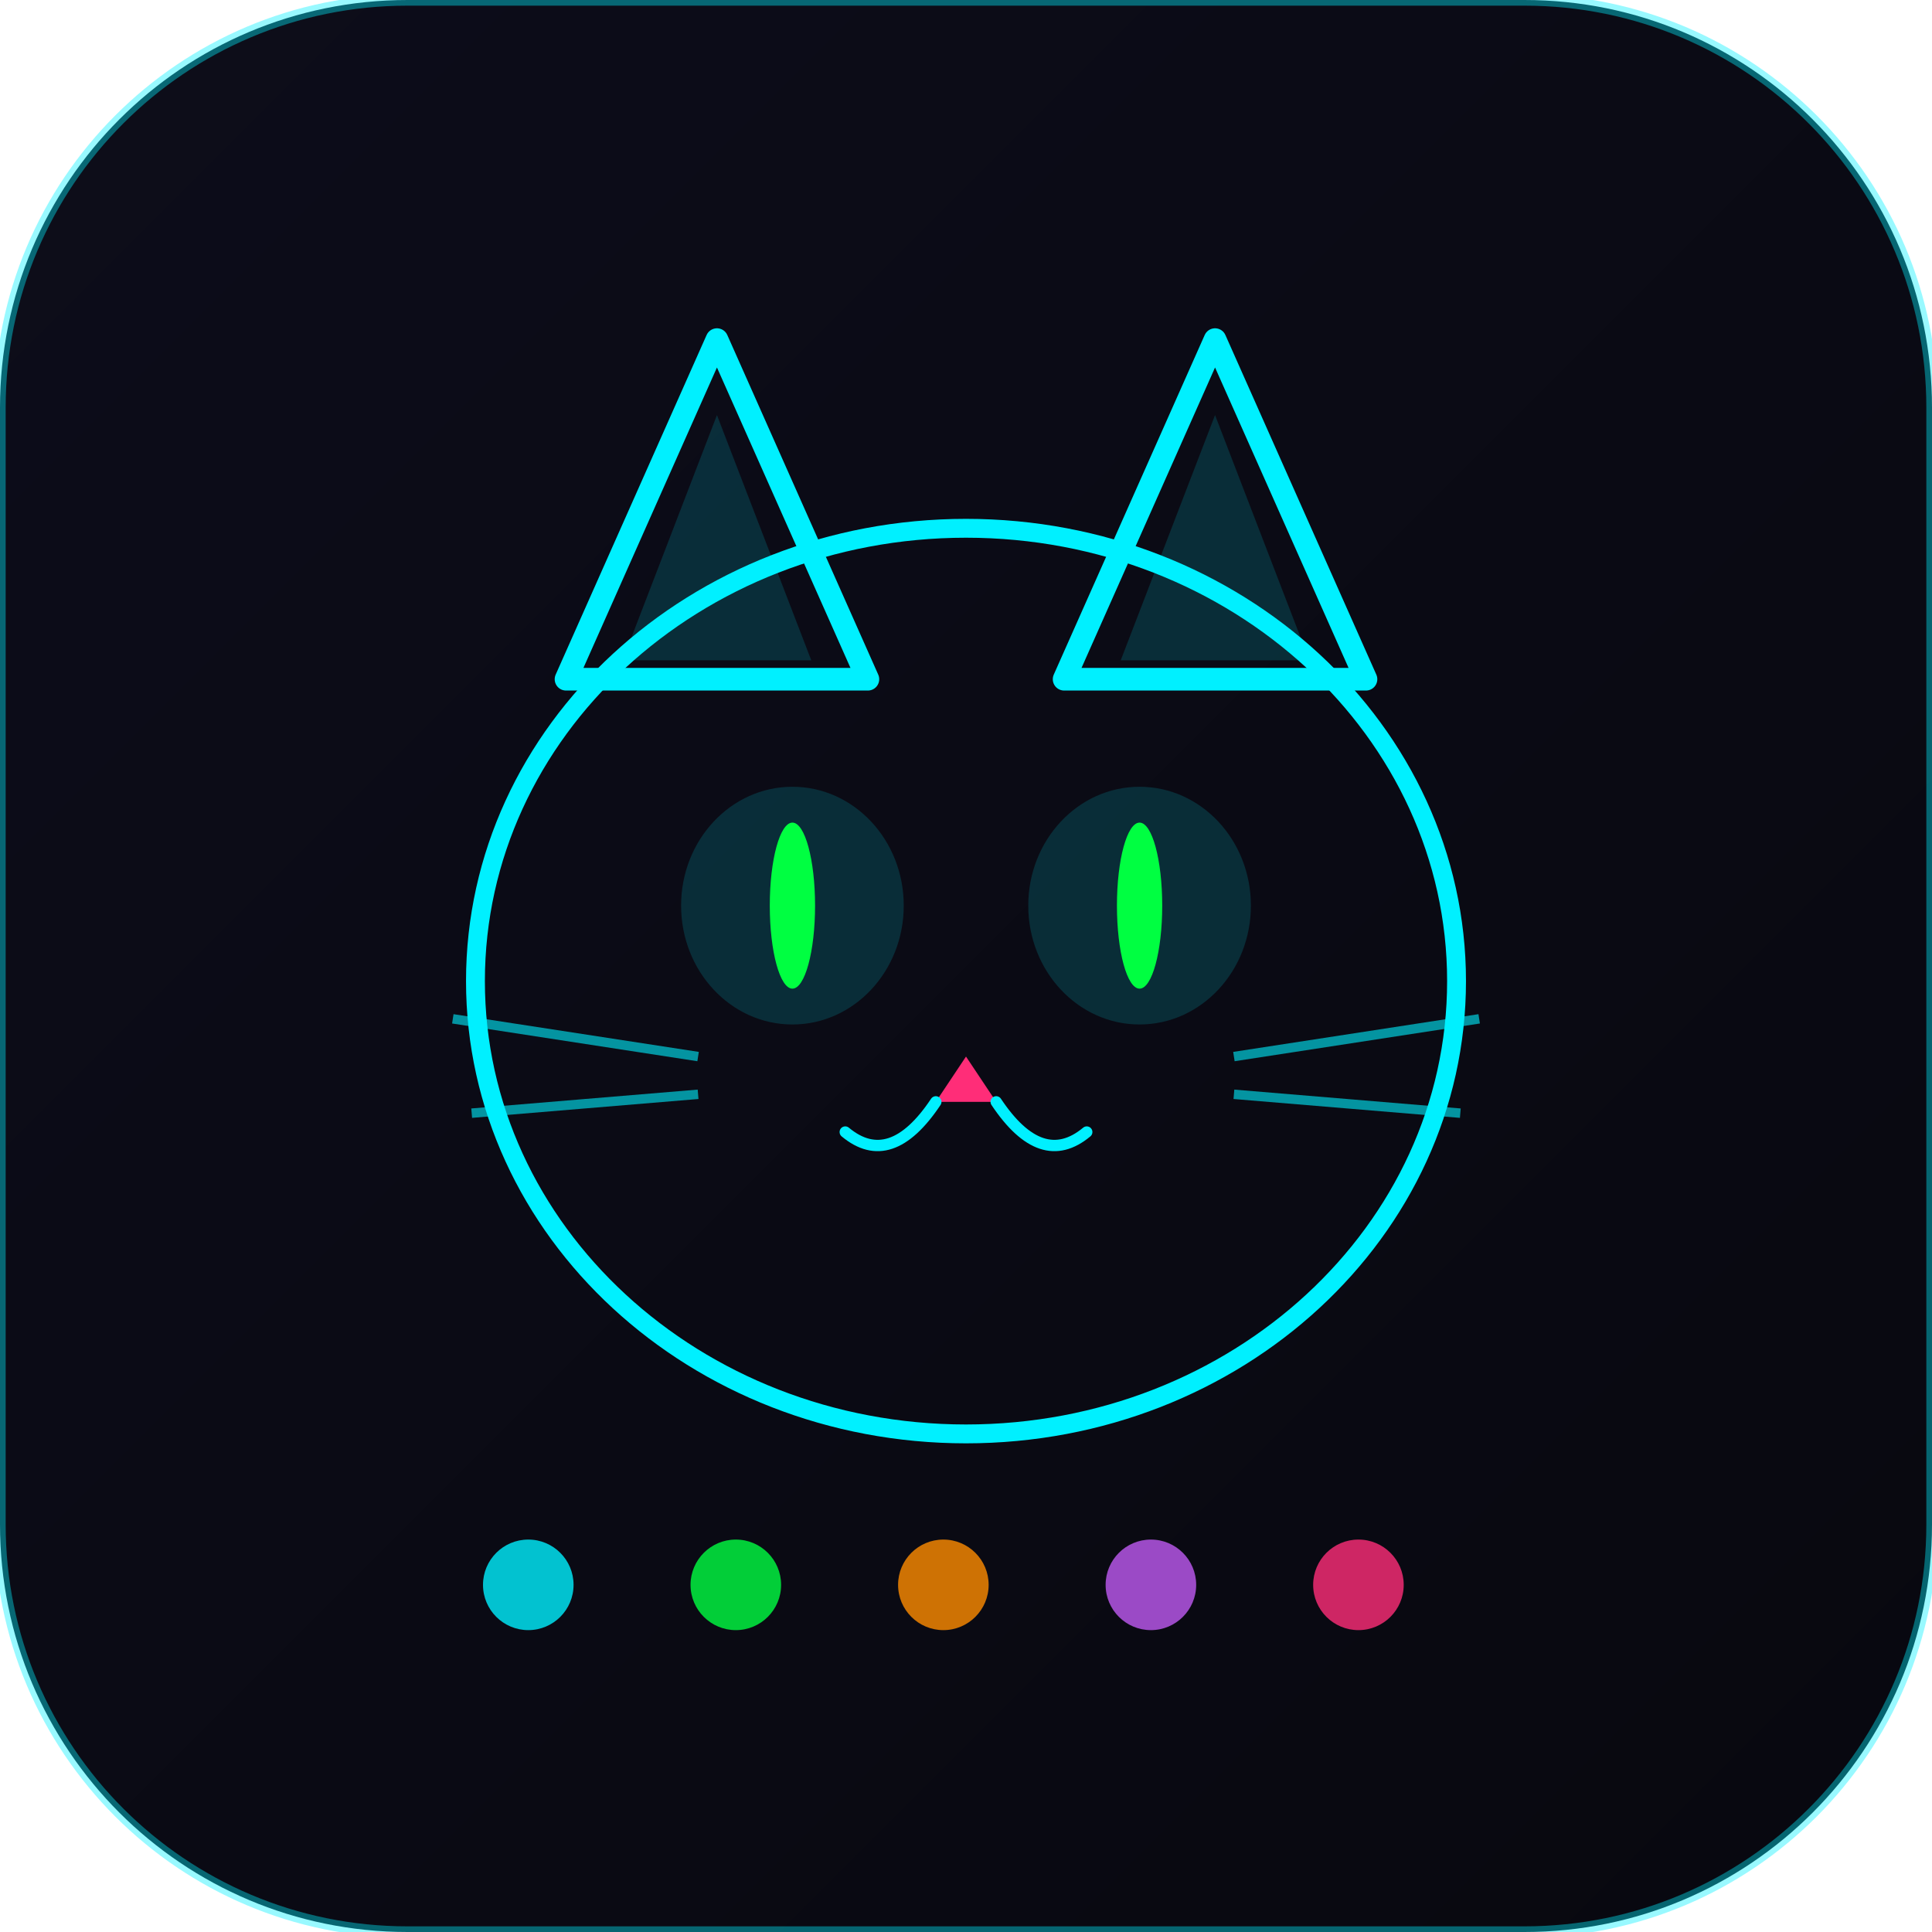
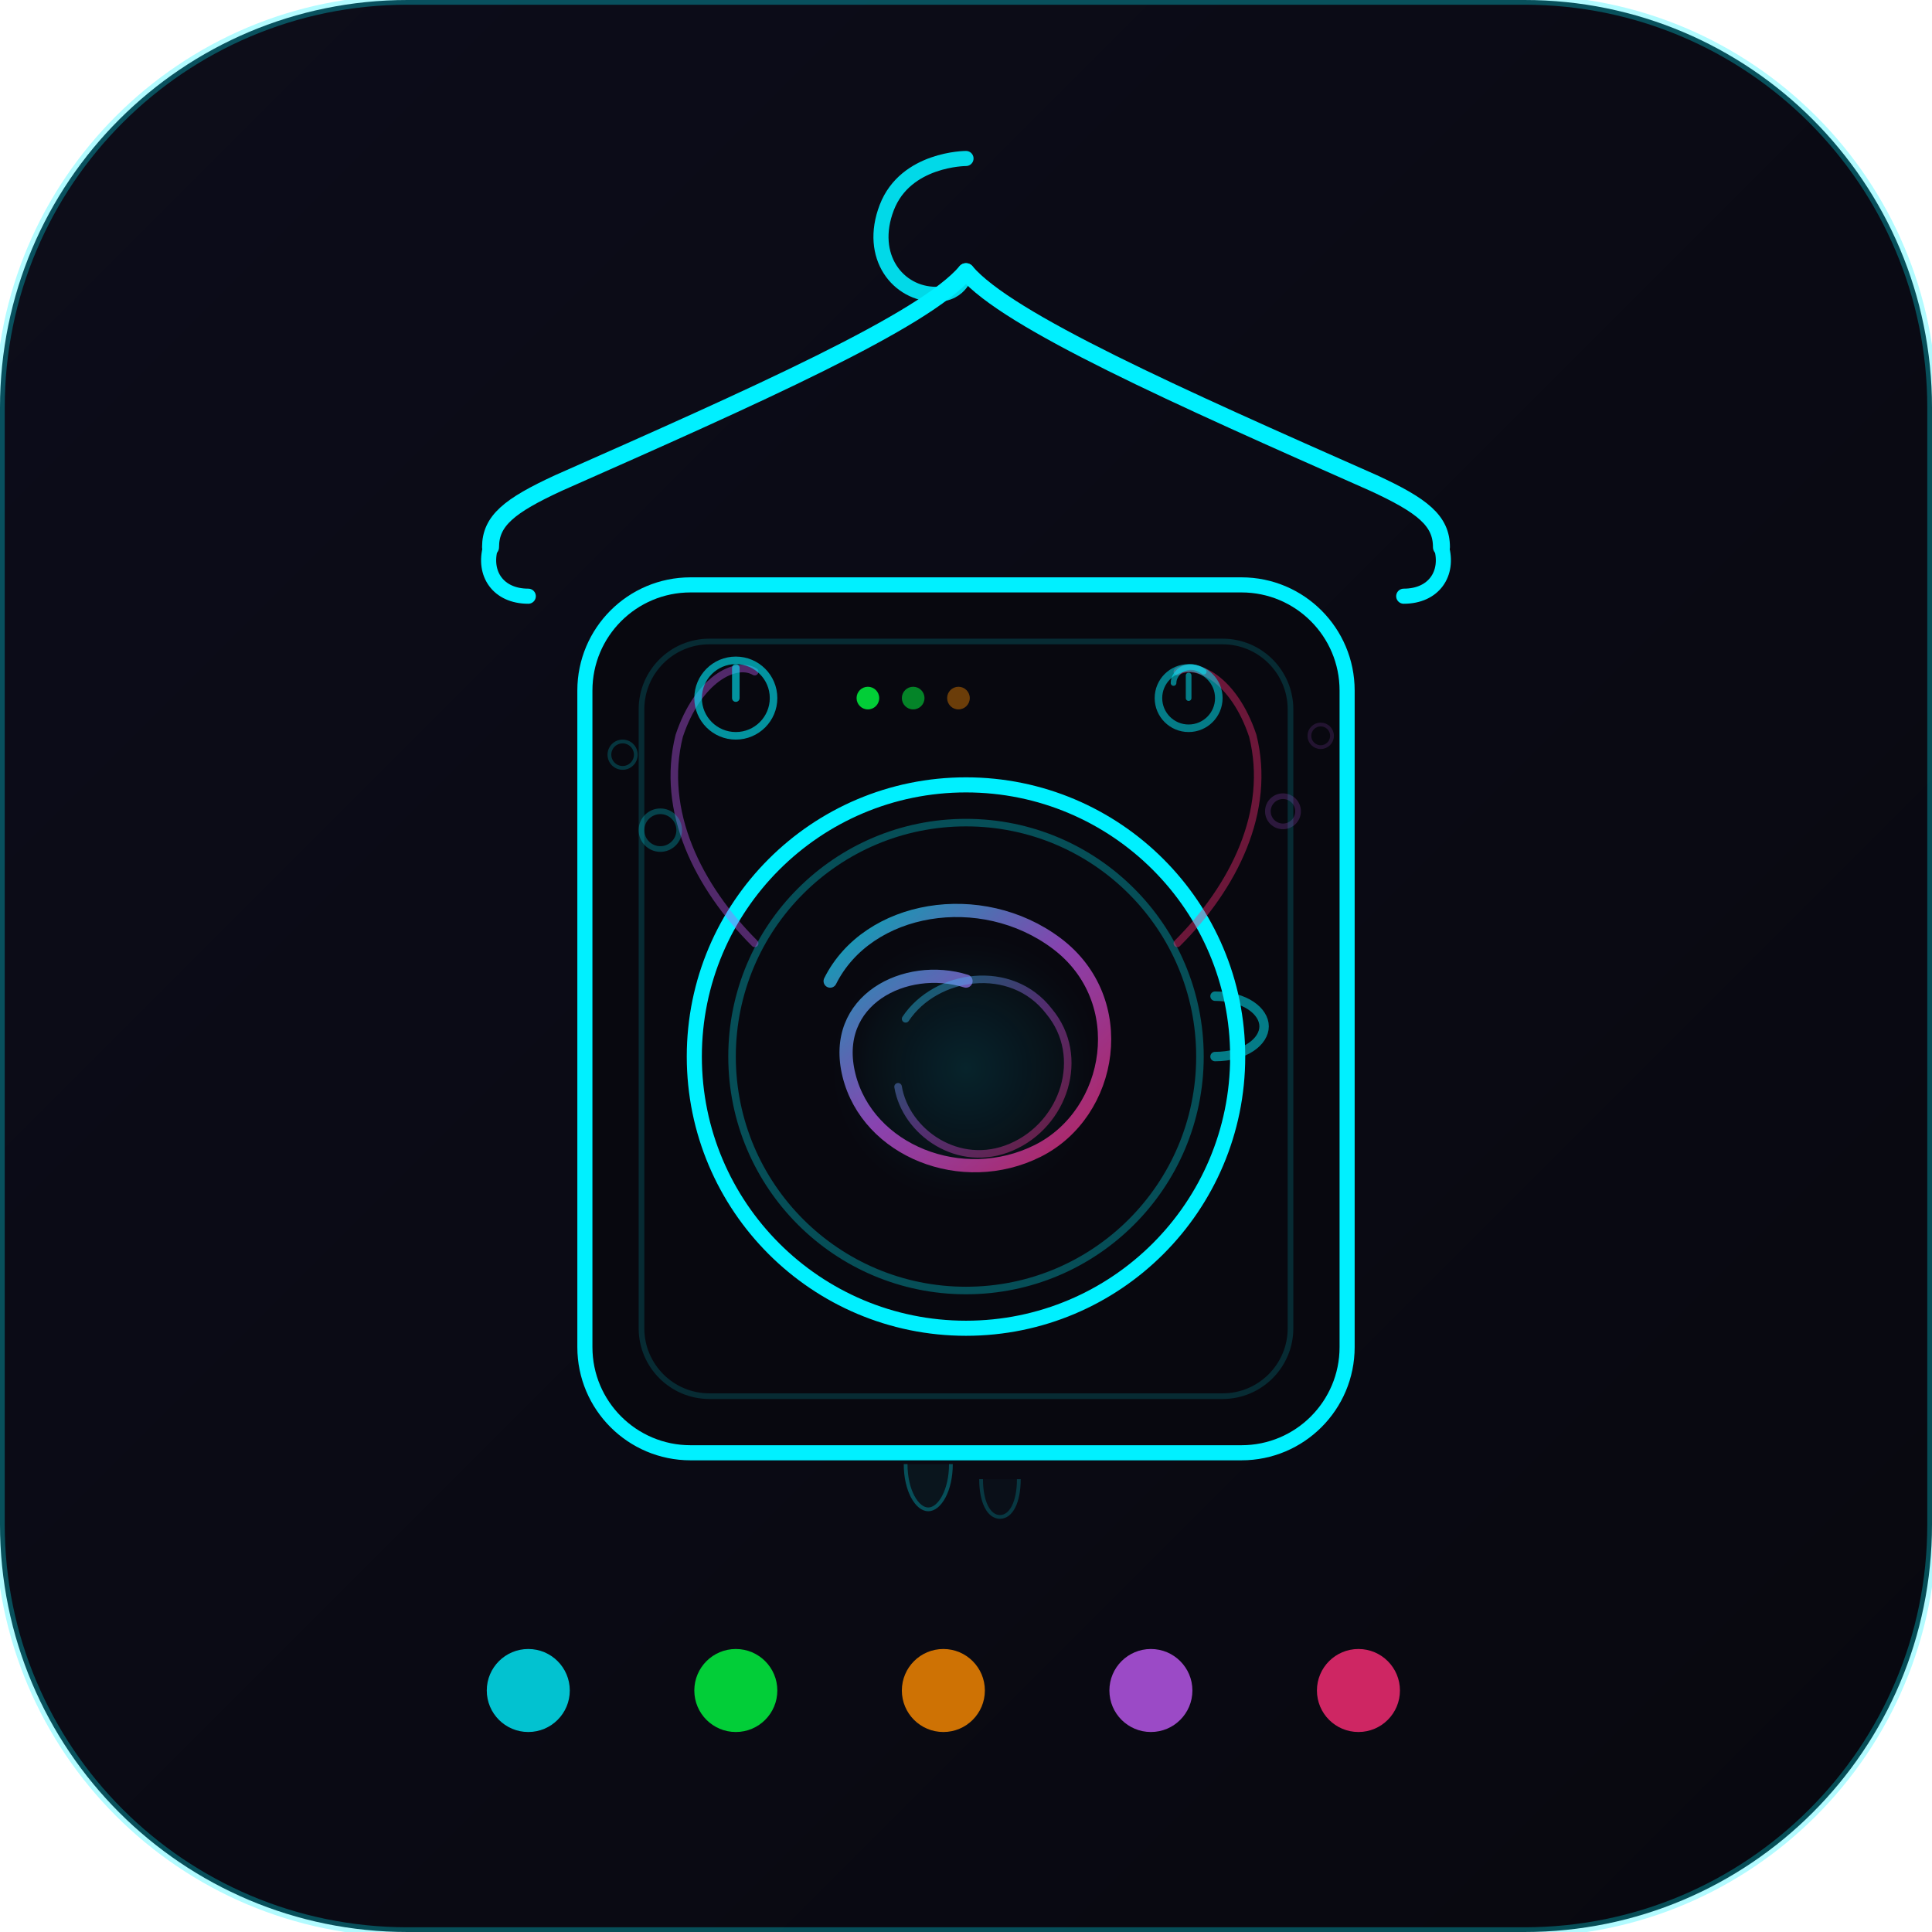
<svg xmlns="http://www.w3.org/2000/svg" viewBox="0 0 512 512">
  <defs>
    <linearGradient id="bg" x1="0" y1="0" x2="1" y2="1">
      <stop offset="0%" stop-color="#0d0d1a" />
      <stop offset="100%" stop-color="#08080f" />
    </linearGradient>
+     <radialGradient id="drumglow" cx="0.5" cy="0.52" r="0.25">
+       <stop offset="0%" stop-color="#00f0ff" stop-opacity="0.12" />
+       <stop offset="70%" stop-color="#00f0ff" stop-opacity="0.03" />
+       <stop offset="100%" stop-color="#08080f" stop-opacity="0" />
+     </radialGradient>
+     <linearGradient id="water" x1="0" y1="0" x2="1" y2="1">
+       <stop offset="0%" stop-color="#00f0ff" />
+       <stop offset="50%" stop-color="#bf5af2" />
+       <stop offset="100%" stop-color="#ff2d78" />
+     </linearGradient>
  </defs>
  <rect width="512" height="512" rx="108" fill="url(#bg)" />
-   <rect width="512" height="512" rx="108" fill="none" stroke="#00f0ff" stroke-width="3" stroke-opacity="0.4" />
-   <polygon points="150,180 190,90 230,180" fill="none" stroke="#00f0ff" stroke-width="6" stroke-linejoin="round" />
-   <polygon points="282,180 322,90 362,180" fill="none" stroke="#00f0ff" stroke-width="6" stroke-linejoin="round" />
-   <polygon points="165,175 190,110 215,175" fill="#00f0ff" opacity="0.15" />
-   <polygon points="297,175 322,110 347,175" fill="#00f0ff" opacity="0.15" />
-   <ellipse cx="256" cy="260" rx="130" ry="120" fill="none" stroke="#00f0ff" stroke-width="5" />
-   <ellipse cx="210" cy="240" rx="28" ry="30" fill="#00f0ff" opacity="0.15" stroke="#00f0ff" stroke-width="3" />
-   <ellipse cx="302" cy="240" rx="28" ry="30" fill="#00f0ff" opacity="0.15" stroke="#00f0ff" stroke-width="3" />
-   <ellipse cx="210" cy="240" rx="6" ry="22" fill="#00ff41" />
-   <ellipse cx="302" cy="240" rx="6" ry="22" fill="#00ff41" />
-   <polygon points="256,280 248,292 264,292" fill="#ff2d78" />
-   <path d="M248,292 Q236,310 224,300" fill="none" stroke="#00f0ff" stroke-width="3" stroke-linecap="round" />
-   <path d="M264,292 Q276,310 288,300" fill="none" stroke="#00f0ff" stroke-width="3" stroke-linecap="round" />
-   <line x1="120" y1="270" x2="185" y2="280" stroke="#00f0ff" stroke-width="2.5" opacity="0.6" />
-   <line x1="125" y1="295" x2="185" y2="290" stroke="#00f0ff" stroke-width="2.5" opacity="0.6" />
-   <line x1="327" y1="280" x2="392" y2="270" stroke="#00f0ff" stroke-width="2.5" opacity="0.6" />
-   <line x1="327" y1="290" x2="387" y2="295" stroke="#00f0ff" stroke-width="2.5" opacity="0.6" />
-   <circle cx="140" cy="420" r="12" fill="#00f0ff" opacity="0.8" />
-   <circle cx="195" cy="420" r="12" fill="#00ff41" opacity="0.8" />
-   <circle cx="250" cy="420" r="12" fill="#ff8c00" opacity="0.8" />
-   <circle cx="305" cy="420" r="12" fill="#bf5af2" opacity="0.8" />
-   <circle cx="360" cy="420" r="12" fill="#ff2d78" opacity="0.8" />
+   <rect width="512" height="512" rx="108" fill="none" stroke="#00f0ff" stroke-width="2.5" stroke-opacity="0.3" />
+   <path d="M256,42 C256,42 240,42 235,55 C230,68 238,78 248,78 C255,78 256,72 256,72" fill="none" stroke="#00f0ff" stroke-width="4" stroke-linecap="round" opacity="0.9" />
+   <path d="M256,72 C245,85 200,105 148,128 C135,134 130,138 130,145" fill="none" stroke="#00f0ff" stroke-width="4.5" stroke-linecap="round" />
+   <path d="M256,72 C267,85 312,105 364,128 C377,134 382,138 382,145" fill="none" stroke="#00f0ff" stroke-width="4.5" stroke-linecap="round" />
+   <path d="M130,145 C128,152 132,158 140,158" fill="none" stroke="#00f0ff" stroke-width="4" stroke-linecap="round" />
+   <path d="M382,145 C384,152 380,158 372,158" fill="none" stroke="#00f0ff" stroke-width="4" stroke-linecap="round" />
+   <circle cx="148" cy="128" r="2" fill="#00f0ff" opacity="0.5" />
+   <circle cx="364" cy="128" r="2" fill="#00f0ff" opacity="0.5" />
+   <rect x="155" y="155" width="202" height="230" rx="28" ry="28" fill="#08080f" stroke="#00f0ff" stroke-width="4" />
+   <rect x="170" y="170" width="172" height="200" rx="18" ry="18" fill="none" stroke="#00f0ff" stroke-width="1.5" opacity="0.15" />
+   <circle cx="256" cy="280" r="75" fill="url(#drumglow)" />
+   <circle cx="256" cy="280" r="72" fill="none" stroke="#00f0ff" stroke-width="4" />
+   <circle cx="256" cy="280" r="62" fill="none" stroke="#00f0ff" stroke-width="2" opacity="0.3" />
+   <path d="M220,260 C230,240 260,235 280,250 C300,265 295,295 275,305 C255,315 230,305 225,285 C220,265 240,255 256,260" fill="none" stroke="url(#water)" stroke-width="3.5" stroke-linecap="round" opacity="0.7" />
+   <path d="M240,270 C248,258 268,255 278,268 C288,280 282,298 268,304 C254,310 240,300 238,288" fill="none" stroke="url(#water)" stroke-width="2" stroke-linecap="round" opacity="0.4" />
+   <path d="M200,250 C185,235 175,215 180,195 C185,180 195,175 200,178" fill="none" stroke="#bf5af2" stroke-width="2" stroke-linecap="round" opacity="0.4" />
+   <path d="M312,250 C327,235 337,215 332,195 C327,180 317,175 312,178" fill="none" stroke="#ff2d78" stroke-width="2" stroke-linecap="round" opacity="0.4" />
+   <circle cx="195" cy="185" r="10" fill="none" stroke="#00f0ff" stroke-width="2" opacity="0.6" />
+   <line x1="195" y1="185" x2="195" y2="177" stroke="#00f0ff" stroke-width="2" opacity="0.6" stroke-linecap="round" />
+   <circle cx="230" cy="185" r="3" fill="#00ff41" opacity="0.8" />
+   <circle cx="242" cy="185" r="3" fill="#00ff41" opacity="0.5" />
+   <circle cx="254" cy="185" r="3" fill="#ff8c00" opacity="0.4" />
+   <circle cx="315" cy="185" r="8" fill="none" stroke="#00f0ff" stroke-width="2" opacity="0.5" />
+   <path d="M315,179 L315,185 M311,181 C311,178 315,175 319,178" fill="none" stroke="#00f0ff" stroke-width="1.5" opacity="0.5" stroke-linecap="round" />
+   <path d="M322,280 C330,280 335,276 335,272 C335,268 330,264 322,264" fill="none" stroke="#00f0ff" stroke-width="2.5" opacity="0.5" stroke-linecap="round" />
+   <circle cx="175" cy="220" r="5" fill="none" stroke="#00f0ff" stroke-width="1.5" opacity="0.25" />
+   <circle cx="165" cy="200" r="3.5" fill="none" stroke="#00f0ff" stroke-width="1" opacity="0.2" />
+   <circle cx="340" cy="215" r="4" fill="none" stroke="#bf5af2" stroke-width="1.5" opacity="0.2" />
+   <circle cx="350" cy="195" r="3" fill="none" stroke="#bf5af2" stroke-width="1" opacity="0.15" />
+   <path d="M240,388 C240,395 243,400 246,400 C249,400 252,395 252,388" fill="#00f0ff" fill-opacity="0.15" stroke="#00f0ff" stroke-width="1" opacity="0.3" />
+   <path d="M260,392 C260,398 262,402 265,402 C268,402 270,398 270,392" fill="#00f0ff" fill-opacity="0.1" stroke="#00f0ff" stroke-width="1" opacity="0.2" />
+   <circle cx="140" cy="448" r="11" fill="#00f0ff" opacity="0.8" />
+   <circle cx="195" cy="448" r="11" fill="#00ff41" opacity="0.8" />
+   <circle cx="250" cy="448" r="11" fill="#ff8c00" opacity="0.8" />
+   <circle cx="305" cy="448" r="11" fill="#bf5af2" opacity="0.8" />
+   <circle cx="360" cy="448" r="11" fill="#ff2d78" opacity="0.8" />
</svg>
